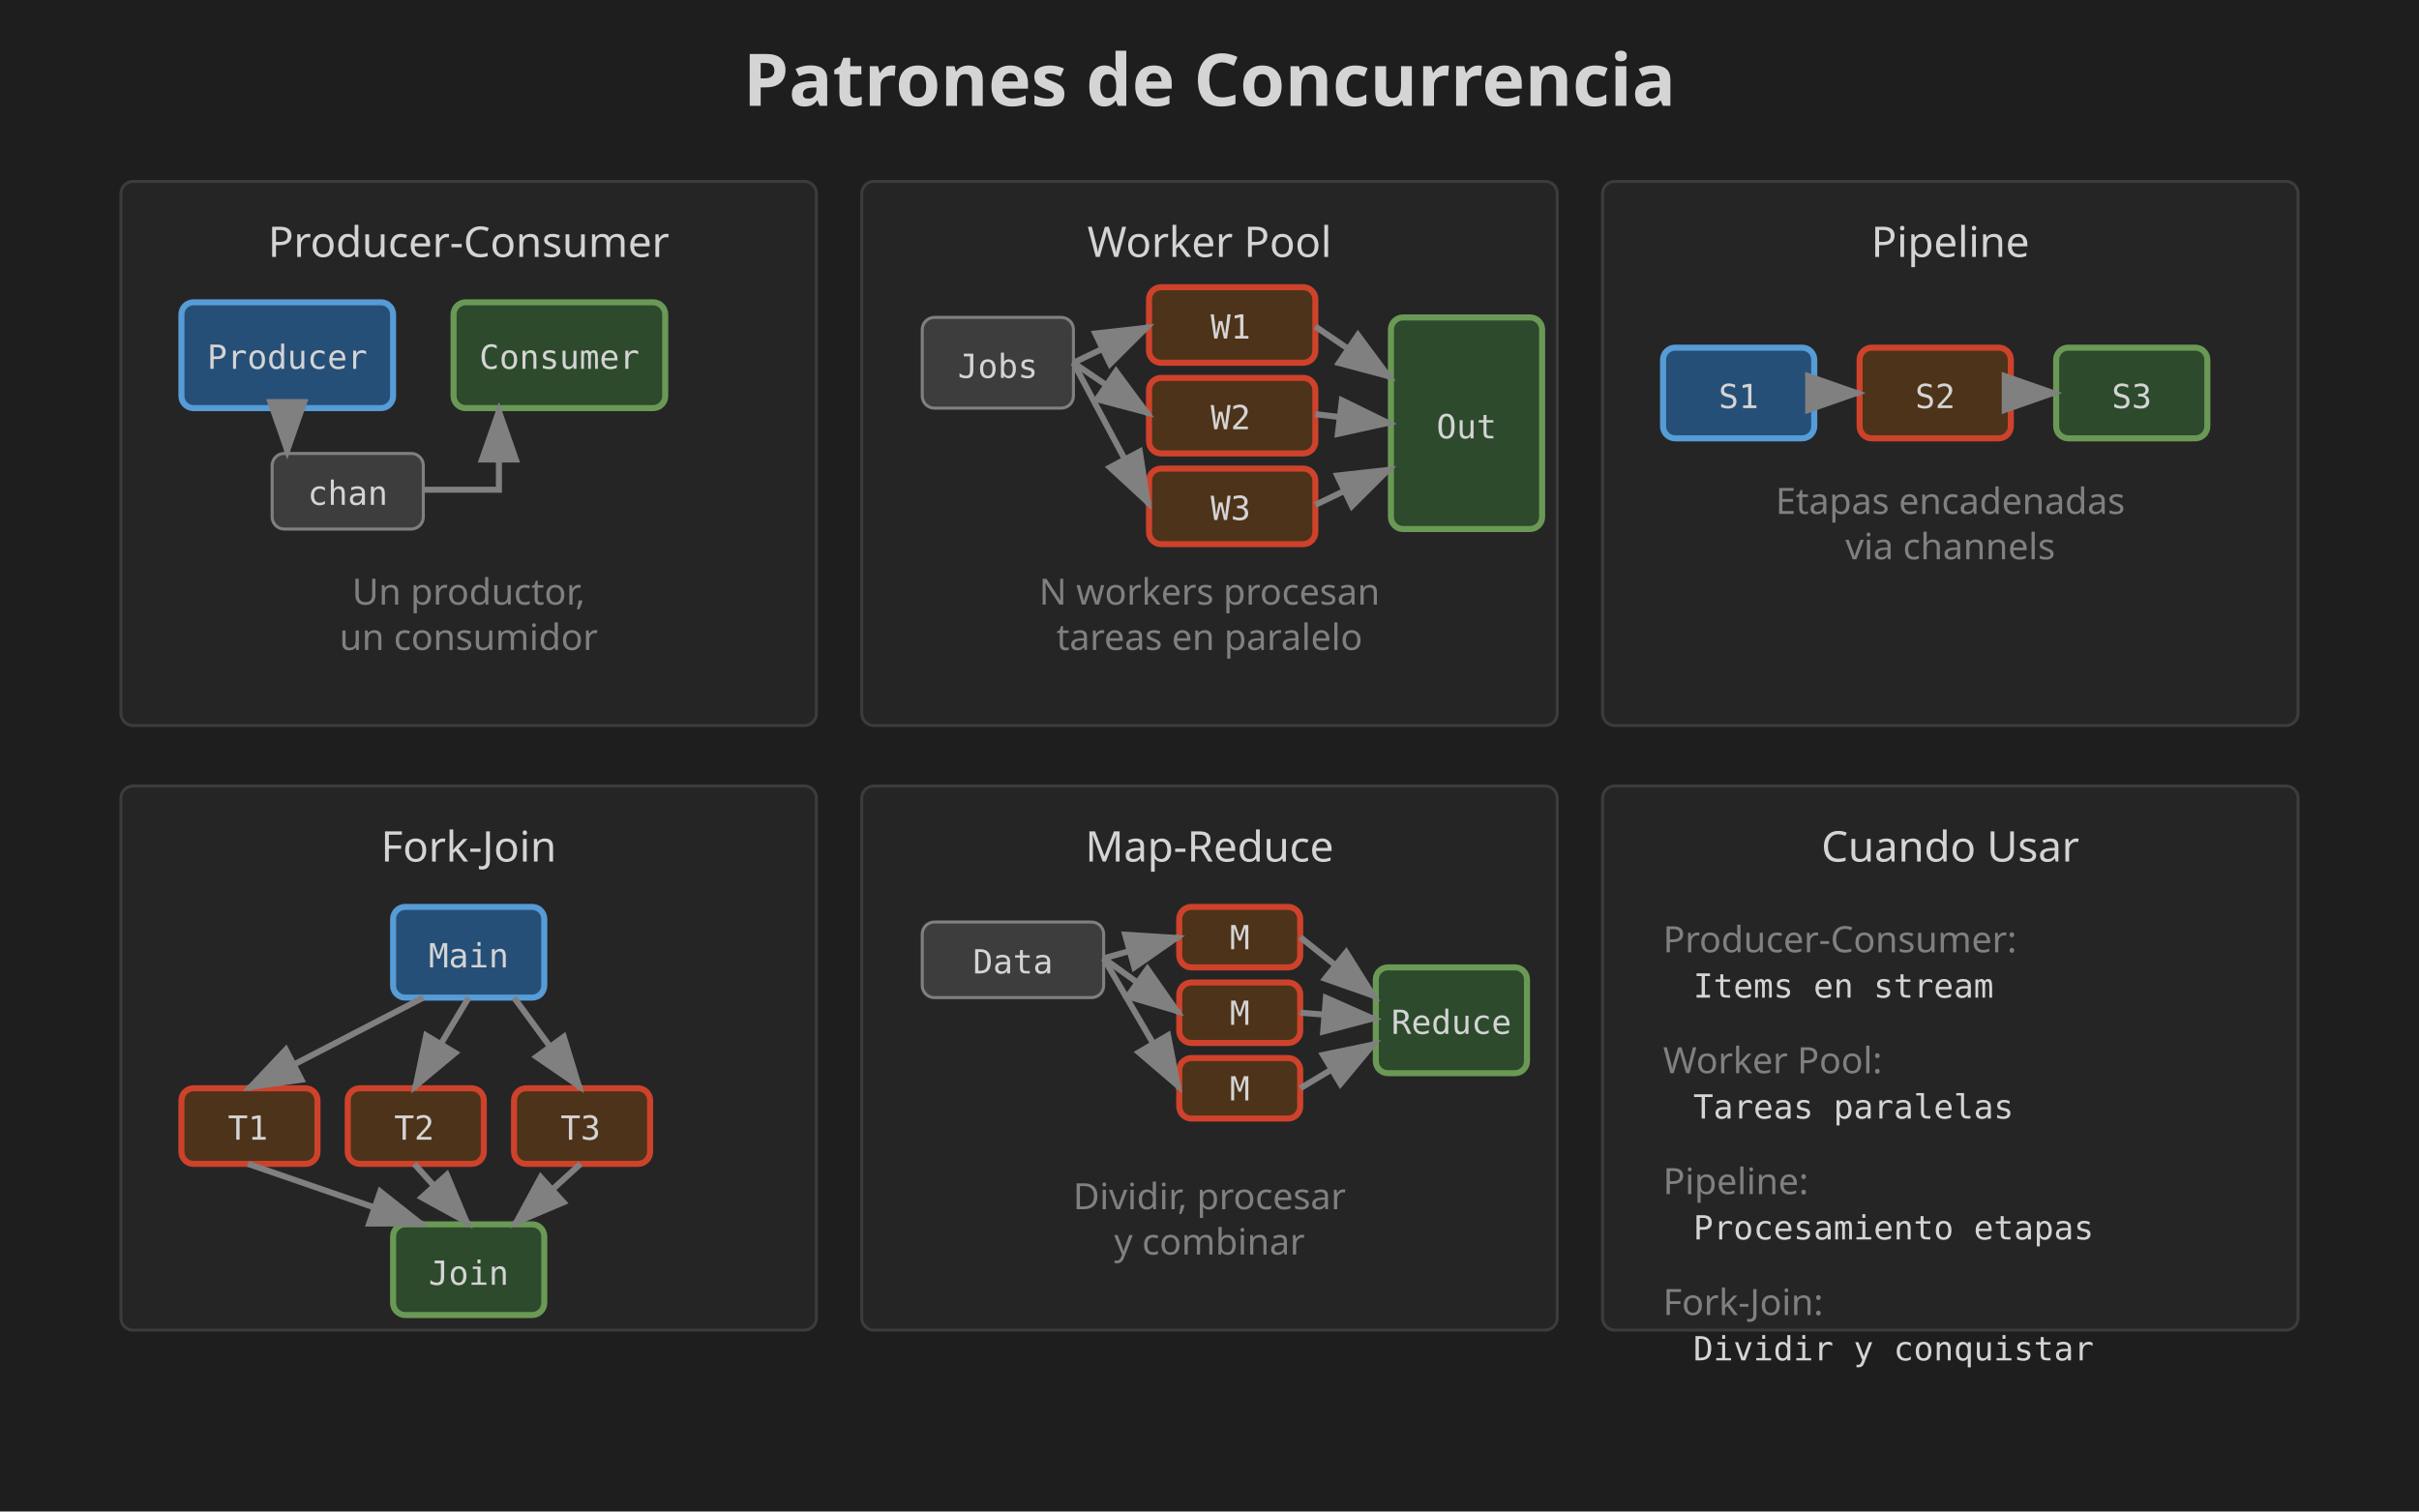
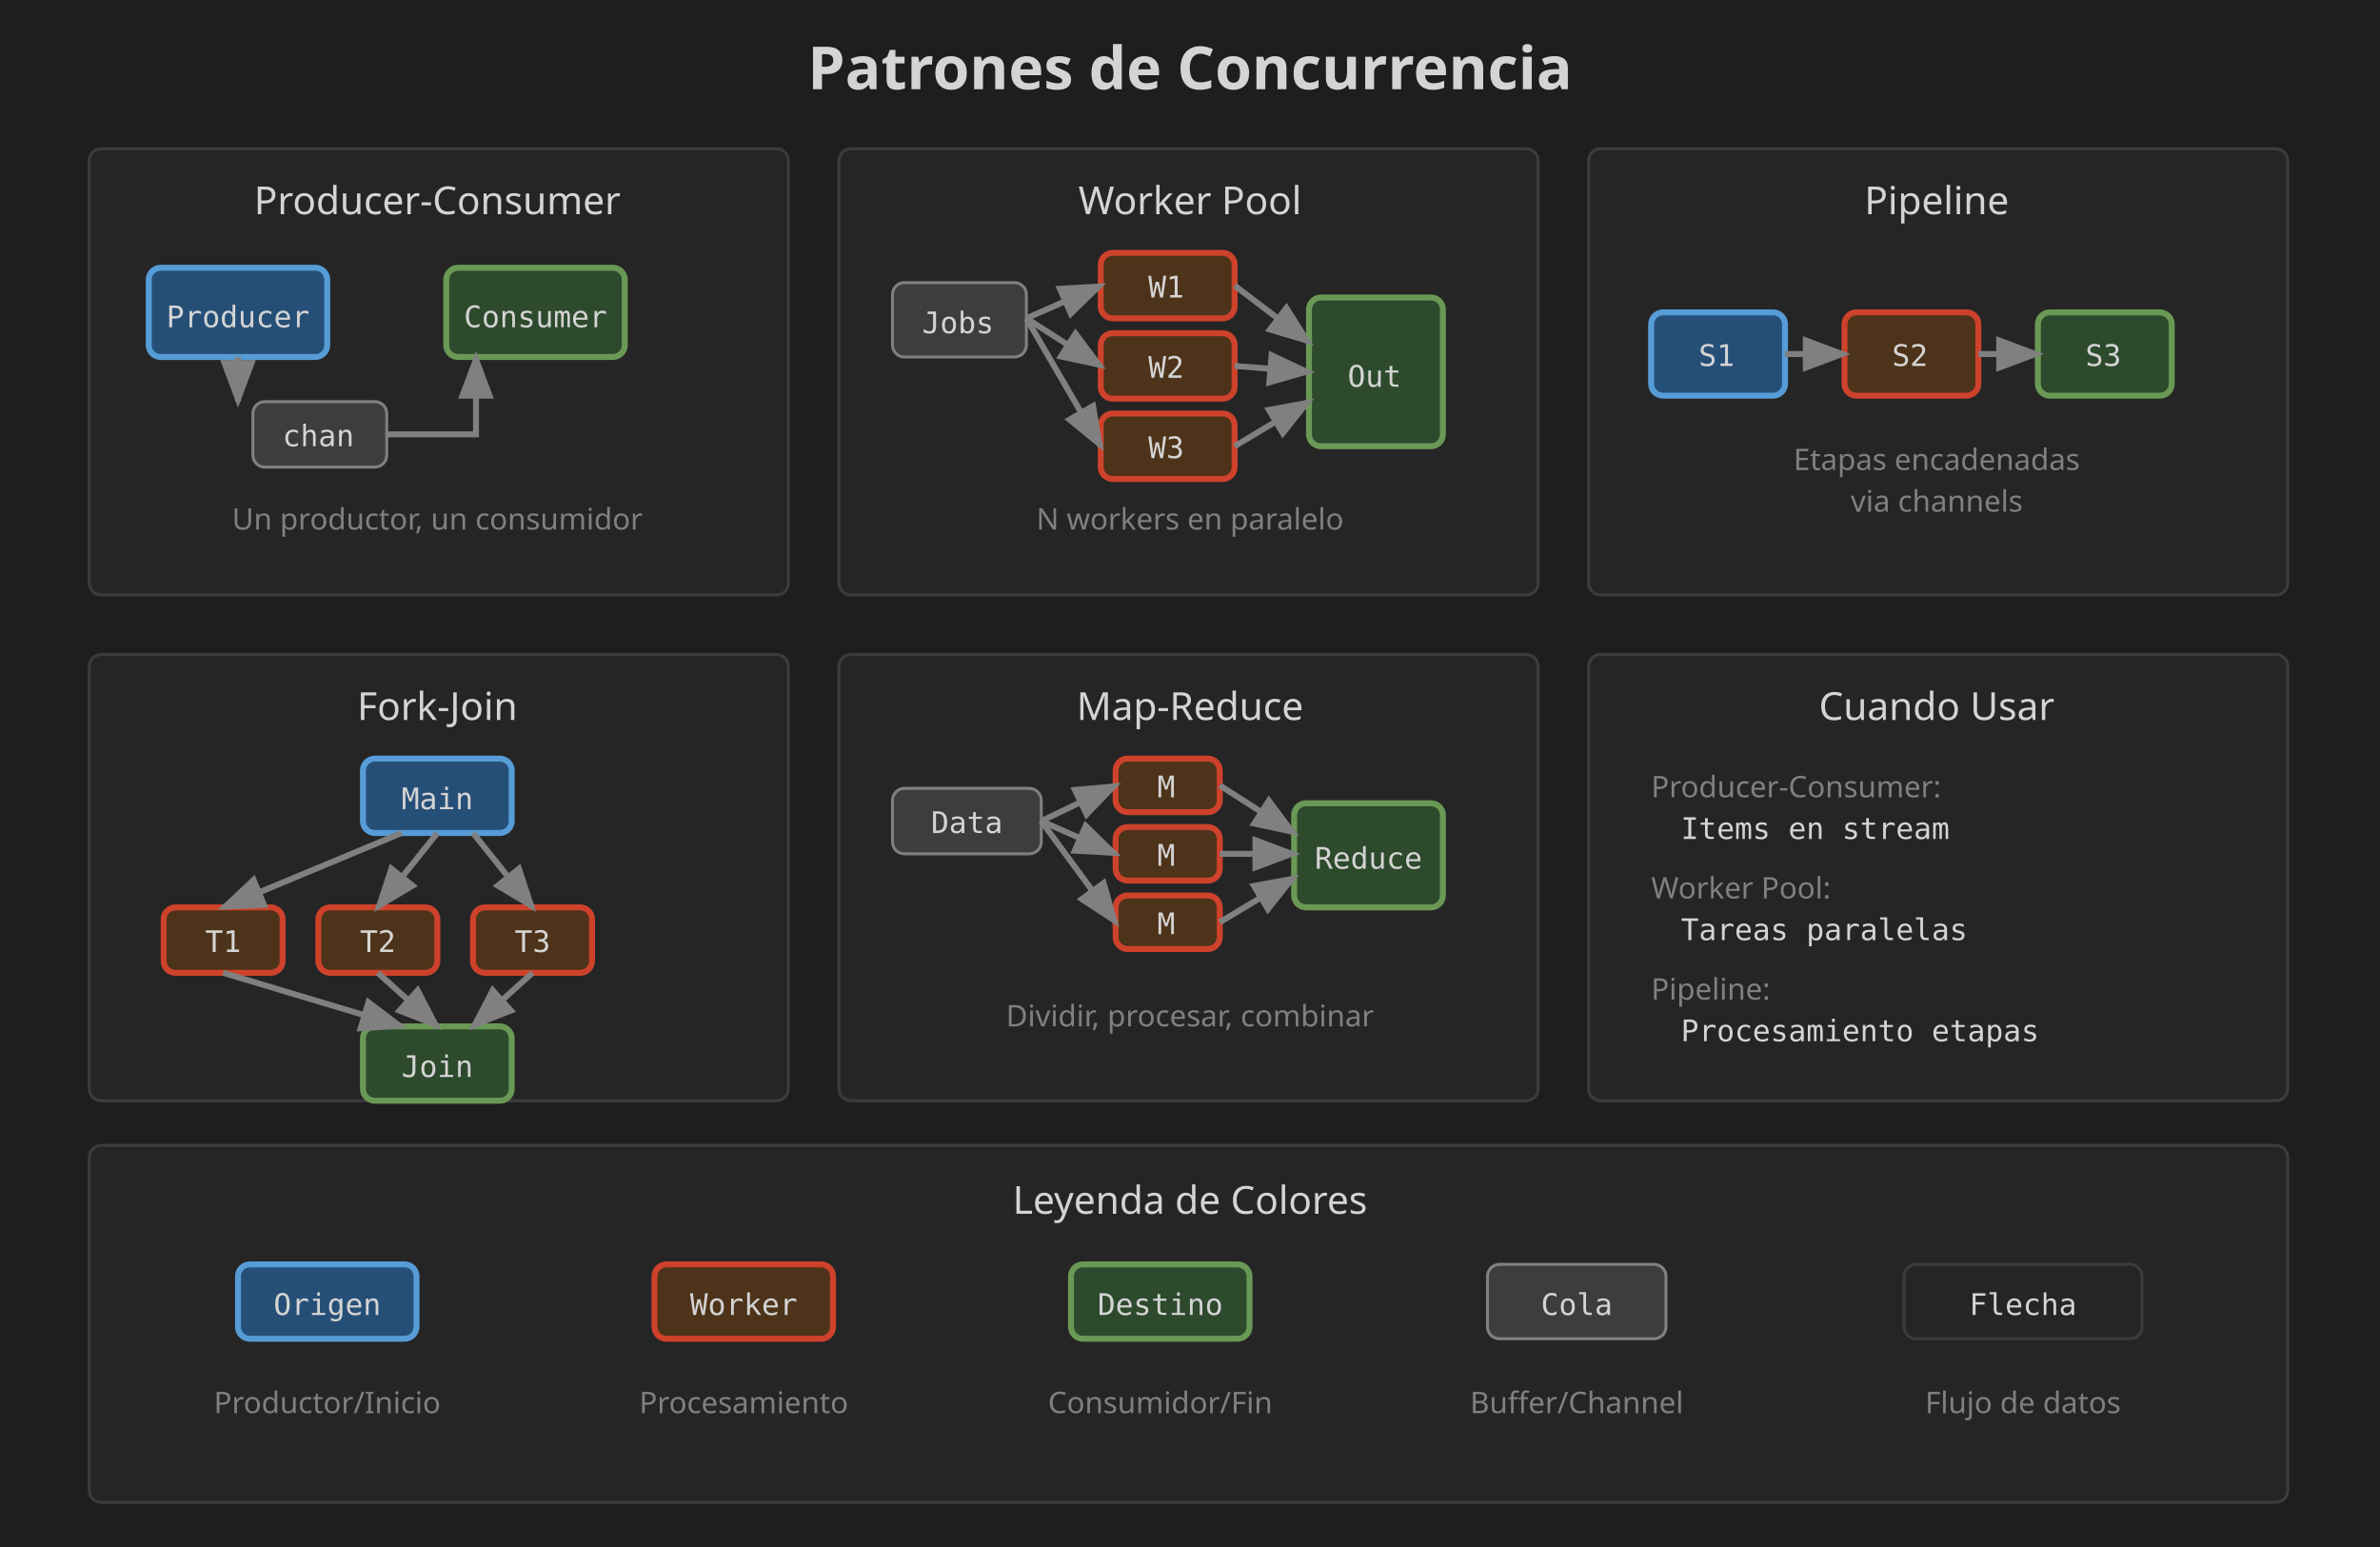
- <svg xmlns="http://www.w3.org/2000/svg" viewBox="0 0 800 500">
+ <svg xmlns="http://www.w3.org/2000/svg" viewBox="0 0 800 520">
  <style>
-     .title { font-family: 'Segoe UI', sans-serif; font-size: 24px; fill: #d4d4d4; font-weight: bold; }
-     .subtitle { font-family: 'Segoe UI', sans-serif; font-size: 16px; fill: #808080; }
-     .label { font-family: 'Segoe UI', sans-serif; font-size: 14px; fill: #d4d4d4; }
-     .small { font-family: 'Segoe UI', sans-serif; font-size: 12px; fill: #808080; }
-     .code { font-family: 'Fira Code', monospace; font-size: 11px; fill: #d4d4d4; }
+     .title { font-family: 'Segoe UI', sans-serif; font-size: 20px; fill: #d4d4d4; font-weight: bold; }
+     .label { font-family: 'Segoe UI', sans-serif; font-size: 13px; fill: #d4d4d4; }
+     .small { font-family: 'Segoe UI', sans-serif; font-size: 10px; fill: #808080; }
+     .code { font-family: 'Fira Code', monospace; font-size: 10px; fill: #d4d4d4; }
    .box { fill: #252526; stroke: #3c3c3c; stroke-width: 1; }
    .producer { fill: #264f78; stroke: #569cd6; stroke-width: 2; }
    .worker { fill: #4d3319; stroke: #CE422B; stroke-width: 2; }
    .consumer { fill: #2d4a2d; stroke: #6a9955; stroke-width: 2; }
    .queue { fill: #3d3d3d; stroke: #808080; stroke-width: 1; }
    .arrow { stroke: #808080; stroke-width: 2; fill: none; }
  </style>
  <defs>
-     <marker id="arrowhead" markerWidth="10" markerHeight="7" refX="9" refY="3.5" orient="auto">
-       <polygon points="0 0, 10 3.5, 0 7" fill="#808080" />
+     <marker id="arrowhead" markerWidth="8" markerHeight="6" refX="7" refY="3" orient="auto">
+       <polygon points="0 0, 8 3, 0 6" fill="#808080" />
    </marker>
  </defs>
  <rect width="100%" height="100%" fill="#1e1e1e" />
-   <text x="400" y="35" text-anchor="middle" class="title">Patrones de Concurrencia</text>
-   <rect x="40" y="60" width="230" height="180" class="box" rx="4" />
-   <text x="155" y="85" text-anchor="middle" class="label">Producer-Consumer</text>
-   <rect x="60" y="100" width="70" height="35" class="producer" rx="4" />
-   <text x="95" y="122" text-anchor="middle" class="code">Producer</text>
-   <rect x="90" y="150" width="50" height="25" class="queue" rx="4" />
-   <text x="115" y="167" text-anchor="middle" class="code">chan</text>
-   <rect x="150" y="100" width="70" height="35" class="consumer" rx="4" />
-   <text x="185" y="122" text-anchor="middle" class="code">Consumer</text>
-   <path d="M 95 135 L 95 150" class="arrow" marker-end="url(#arrowhead)" />
-   <path d="M 140 162 L 165 162 L 165 135" class="arrow" marker-end="url(#arrowhead)" />
-   <text x="155" y="200" text-anchor="middle" class="small">Un productor,</text>
-   <text x="155" y="215" text-anchor="middle" class="small">un consumidor</text>
-   <rect x="285" y="60" width="230" height="180" class="box" rx="4" />
-   <text x="400" y="85" text-anchor="middle" class="label">Worker Pool</text>
-   <rect x="305" y="105" width="50" height="30" class="queue" rx="4" />
-   <text x="330" y="125" text-anchor="middle" class="code">Jobs</text>
-   <rect x="380" y="95" width="55" height="25" class="worker" rx="4" />
-   <text x="407" y="112" text-anchor="middle" class="code">W1</text>
-   <rect x="380" y="125" width="55" height="25" class="worker" rx="4" />
-   <text x="407" y="142" text-anchor="middle" class="code">W2</text>
-   <rect x="380" y="155" width="55" height="25" class="worker" rx="4" />
-   <text x="407" y="172" text-anchor="middle" class="code">W3</text>
-   <rect x="460" y="105" width="50" height="70" class="consumer" rx="4" />
-   <text x="485" y="145" text-anchor="middle" class="code">Out</text>
-   <path d="M 355 120 L 380 108" class="arrow" marker-end="url(#arrowhead)" />
-   <path d="M 355 120 L 380 137" class="arrow" marker-end="url(#arrowhead)" />
-   <path d="M 355 120 L 380 167" class="arrow" marker-end="url(#arrowhead)" />
-   <path d="M 435 108 L 460 125" class="arrow" marker-end="url(#arrowhead)" />
-   <path d="M 435 137 L 460 140" class="arrow" marker-end="url(#arrowhead)" />
-   <path d="M 435 167 L 460 155" class="arrow" marker-end="url(#arrowhead)" />
-   <text x="400" y="200" text-anchor="middle" class="small">N workers procesan</text>
-   <text x="400" y="215" text-anchor="middle" class="small">tareas en paralelo</text>
-   <rect x="530" y="60" width="230" height="180" class="box" rx="4" />
-   <text x="645" y="85" text-anchor="middle" class="label">Pipeline</text>
-   <rect x="550" y="115" width="50" height="30" class="producer" rx="4" />
-   <text x="575" y="135" text-anchor="middle" class="code">S1</text>
-   <rect x="615" y="115" width="50" height="30" class="worker" rx="4" />
-   <text x="640" y="135" text-anchor="middle" class="code">S2</text>
-   <rect x="680" y="115" width="50" height="30" class="consumer" rx="4" />
-   <text x="705" y="135" text-anchor="middle" class="code">S3</text>
-   <path d="M 600 130 L 615 130" class="arrow" marker-end="url(#arrowhead)" />
-   <path d="M 665 130 L 680 130" class="arrow" marker-end="url(#arrowhead)" />
-   <text x="645" y="170" text-anchor="middle" class="small">Etapas encadenadas</text>
-   <text x="645" y="185" text-anchor="middle" class="small">via channels</text>
-   <rect x="40" y="260" width="230" height="180" class="box" rx="4" />
-   <text x="155" y="285" text-anchor="middle" class="label">Fork-Join</text>
-   <rect x="130" y="300" width="50" height="30" class="producer" rx="4" />
-   <text x="155" y="320" text-anchor="middle" class="code">Main</text>
-   <rect x="60" y="360" width="45" height="25" class="worker" rx="4" />
-   <text x="82" y="377" text-anchor="middle" class="code">T1</text>
-   <rect x="115" y="360" width="45" height="25" class="worker" rx="4" />
-   <text x="137" y="377" text-anchor="middle" class="code">T2</text>
-   <rect x="170" y="360" width="45" height="25" class="worker" rx="4" />
-   <text x="192" y="377" text-anchor="middle" class="code">T3</text>
-   <rect x="130" y="405" width="50" height="30" class="consumer" rx="4" />
-   <text x="155" y="425" text-anchor="middle" class="code">Join</text>
-   <path d="M 140 330 L 82 360" class="arrow" marker-end="url(#arrowhead)" />
-   <path d="M 155 330 L 137 360" class="arrow" marker-end="url(#arrowhead)" />
-   <path d="M 170 330 L 192 360" class="arrow" marker-end="url(#arrowhead)" />
-   <path d="M 82 385 L 140 405" class="arrow" marker-end="url(#arrowhead)" />
-   <path d="M 137 385 L 155 405" class="arrow" marker-end="url(#arrowhead)" />
-   <path d="M 192 385 L 170 405" class="arrow" marker-end="url(#arrowhead)" />
-   <rect x="285" y="260" width="230" height="180" class="box" rx="4" />
-   <text x="400" y="285" text-anchor="middle" class="label">Map-Reduce</text>
-   <rect x="305" y="305" width="60" height="25" class="queue" rx="4" />
-   <text x="335" y="322" text-anchor="middle" class="code">Data</text>
-   <rect x="390" y="300" width="40" height="20" class="worker" rx="4" />
-   <text x="410" y="314" text-anchor="middle" class="code">M</text>
-   <rect x="390" y="325" width="40" height="20" class="worker" rx="4" />
-   <text x="410" y="339" text-anchor="middle" class="code">M</text>
-   <rect x="390" y="350" width="40" height="20" class="worker" rx="4" />
-   <text x="410" y="364" text-anchor="middle" class="code">M</text>
-   <rect x="455" y="320" width="50" height="35" class="consumer" rx="4" />
-   <text x="480" y="342" text-anchor="middle" class="code">Reduce</text>
-   <path d="M 365 317 L 390 310" class="arrow" marker-end="url(#arrowhead)" />
-   <path d="M 365 317 L 390 335" class="arrow" marker-end="url(#arrowhead)" />
-   <path d="M 365 317 L 390 360" class="arrow" marker-end="url(#arrowhead)" />
-   <path d="M 430 310 L 455 330" class="arrow" marker-end="url(#arrowhead)" />
-   <path d="M 430 335 L 455 337" class="arrow" marker-end="url(#arrowhead)" />
-   <path d="M 430 360 L 455 345" class="arrow" marker-end="url(#arrowhead)" />
-   <text x="400" y="400" text-anchor="middle" class="small">Dividir, procesar</text>
-   <text x="400" y="415" text-anchor="middle" class="small">y combinar</text>
-   <rect x="530" y="260" width="230" height="180" class="box" rx="4" />
-   <text x="645" y="285" text-anchor="middle" class="label">Cuando Usar</text>
-   <text x="550" y="315" class="small">Producer-Consumer:</text>
-   <text x="560" y="330" class="code">Items en stream</text>
-   <text x="550" y="355" class="small">Worker Pool:</text>
-   <text x="560" y="370" class="code">Tareas paralelas</text>
-   <text x="550" y="395" class="small">Pipeline:</text>
-   <text x="560" y="410" class="code">Procesamiento etapas</text>
-   <text x="550" y="435" class="small">Fork-Join:</text>
-   <text x="560" y="450" class="code">Dividir y conquistar</text>
+   <text x="400" y="30" text-anchor="middle" class="title">Patrones de Concurrencia</text>
+   <rect x="30" y="50" width="235" height="150" class="box" rx="4" />
+   <text x="147" y="72" text-anchor="middle" class="label">Producer-Consumer</text>
+   <rect x="50" y="90" width="60" height="30" class="producer" rx="4" />
+   <text x="80" y="110" text-anchor="middle" class="code">Producer</text>
+   <rect x="85" y="135" width="45" height="22" class="queue" rx="4" />
+   <text x="107" y="150" text-anchor="middle" class="code">chan</text>
+   <rect x="150" y="90" width="60" height="30" class="consumer" rx="4" />
+   <text x="180" y="110" text-anchor="middle" class="code">Consumer</text>
+   <path d="M 80 120 L 80 135" class="arrow" marker-end="url(#arrowhead)" />
+   <path d="M 130 146 L 160 146 L 160 120" class="arrow" marker-end="url(#arrowhead)" />
+   <text x="147" y="178" text-anchor="middle" class="small">Un productor, un consumidor</text>
+   <rect x="282" y="50" width="235" height="150" class="box" rx="4" />
+   <text x="400" y="72" text-anchor="middle" class="label">Worker Pool</text>
+   <rect x="300" y="95" width="45" height="25" class="queue" rx="4" />
+   <text x="322" y="112" text-anchor="middle" class="code">Jobs</text>
+   <rect x="370" y="85" width="45" height="22" class="worker" rx="4" />
+   <text x="392" y="100" text-anchor="middle" class="code">W1</text>
+   <rect x="370" y="112" width="45" height="22" class="worker" rx="4" />
+   <text x="392" y="127" text-anchor="middle" class="code">W2</text>
+   <rect x="370" y="139" width="45" height="22" class="worker" rx="4" />
+   <text x="392" y="154" text-anchor="middle" class="code">W3</text>
+   <rect x="440" y="100" width="45" height="50" class="consumer" rx="4" />
+   <text x="462" y="130" text-anchor="middle" class="code">Out</text>
+   <path d="M 345 107 L 370 96" class="arrow" marker-end="url(#arrowhead)" />
+   <path d="M 345 107 L 370 123" class="arrow" marker-end="url(#arrowhead)" />
+   <path d="M 345 107 L 370 150" class="arrow" marker-end="url(#arrowhead)" />
+   <path d="M 415 96 L 440 115" class="arrow" marker-end="url(#arrowhead)" />
+   <path d="M 415 123 L 440 125" class="arrow" marker-end="url(#arrowhead)" />
+   <path d="M 415 150 L 440 135" class="arrow" marker-end="url(#arrowhead)" />
+   <text x="400" y="178" text-anchor="middle" class="small">N workers en paralelo</text>
+   <rect x="534" y="50" width="235" height="150" class="box" rx="4" />
+   <text x="651" y="72" text-anchor="middle" class="label">Pipeline</text>
+   <rect x="555" y="105" width="45" height="28" class="producer" rx="4" />
+   <text x="577" y="123" text-anchor="middle" class="code">S1</text>
+   <rect x="620" y="105" width="45" height="28" class="worker" rx="4" />
+   <text x="642" y="123" text-anchor="middle" class="code">S2</text>
+   <rect x="685" y="105" width="45" height="28" class="consumer" rx="4" />
+   <text x="707" y="123" text-anchor="middle" class="code">S3</text>
+   <path d="M 600 119 L 620 119" class="arrow" marker-end="url(#arrowhead)" />
+   <path d="M 665 119 L 685 119" class="arrow" marker-end="url(#arrowhead)" />
+   <text x="651" y="158" text-anchor="middle" class="small">Etapas encadenadas</text>
+   <text x="651" y="172" text-anchor="middle" class="small">via channels</text>
+   <rect x="30" y="220" width="235" height="150" class="box" rx="4" />
+   <text x="147" y="242" text-anchor="middle" class="label">Fork-Join</text>
+   <rect x="122" y="255" width="50" height="25" class="producer" rx="4" />
+   <text x="147" y="272" text-anchor="middle" class="code">Main</text>
+   <rect x="55" y="305" width="40" height="22" class="worker" rx="4" />
+   <text x="75" y="320" text-anchor="middle" class="code">T1</text>
+   <rect x="107" y="305" width="40" height="22" class="worker" rx="4" />
+   <text x="127" y="320" text-anchor="middle" class="code">T2</text>
+   <rect x="159" y="305" width="40" height="22" class="worker" rx="4" />
+   <text x="179" y="320" text-anchor="middle" class="code">T3</text>
+   <rect x="122" y="345" width="50" height="25" class="consumer" rx="4" />
+   <text x="147" y="362" text-anchor="middle" class="code">Join</text>
+   <path d="M 135 280 L 75 305" class="arrow" marker-end="url(#arrowhead)" />
+   <path d="M 147 280 L 127 305" class="arrow" marker-end="url(#arrowhead)" />
+   <path d="M 159 280 L 179 305" class="arrow" marker-end="url(#arrowhead)" />
+   <path d="M 75 327 L 135 345" class="arrow" marker-end="url(#arrowhead)" />
+   <path d="M 127 327 L 147 345" class="arrow" marker-end="url(#arrowhead)" />
+   <path d="M 179 327 L 159 345" class="arrow" marker-end="url(#arrowhead)" />
+   <rect x="282" y="220" width="235" height="150" class="box" rx="4" />
+   <text x="400" y="242" text-anchor="middle" class="label">Map-Reduce</text>
+   <rect x="300" y="265" width="50" height="22" class="queue" rx="4" />
+   <text x="325" y="280" text-anchor="middle" class="code">Data</text>
+   <rect x="375" y="255" width="35" height="18" class="worker" rx="4" />
+   <text x="392" y="268" text-anchor="middle" class="code">M</text>
+   <rect x="375" y="278" width="35" height="18" class="worker" rx="4" />
+   <text x="392" y="291" text-anchor="middle" class="code">M</text>
+   <rect x="375" y="301" width="35" height="18" class="worker" rx="4" />
+   <text x="392" y="314" text-anchor="middle" class="code">M</text>
+   <rect x="435" y="270" width="50" height="35" class="consumer" rx="4" />
+   <text x="460" y="292" text-anchor="middle" class="code">Reduce</text>
+   <path d="M 350 276 L 375 264" class="arrow" marker-end="url(#arrowhead)" />
+   <path d="M 350 276 L 375 287" class="arrow" marker-end="url(#arrowhead)" />
+   <path d="M 350 276 L 375 310" class="arrow" marker-end="url(#arrowhead)" />
+   <path d="M 410 264 L 435 280" class="arrow" marker-end="url(#arrowhead)" />
+   <path d="M 410 287 L 435 287" class="arrow" marker-end="url(#arrowhead)" />
+   <path d="M 410 310 L 435 295" class="arrow" marker-end="url(#arrowhead)" />
+   <text x="400" y="345" text-anchor="middle" class="small">Dividir, procesar, combinar</text>
+   <rect x="534" y="220" width="235" height="150" class="box" rx="4" />
+   <text x="651" y="242" text-anchor="middle" class="label">Cuando Usar</text>
+   <text x="555" y="268" class="small">Producer-Consumer:</text>
+   <text x="565" y="282" class="code">Items en stream</text>
+   <text x="555" y="302" class="small">Worker Pool:</text>
+   <text x="565" y="316" class="code">Tareas paralelas</text>
+   <text x="555" y="336" class="small">Pipeline:</text>
+   <text x="565" y="350" class="code">Procesamiento etapas</text>
+   <rect x="30" y="385" width="739" height="120" class="box" rx="4" />
+   <text x="400" y="408" text-anchor="middle" class="label">Leyenda de Colores</text>
+   <rect x="80" y="425" width="60" height="25" class="producer" rx="4" />
+   <text x="110" y="442" text-anchor="middle" class="code">Origen</text>
+   <text x="110" y="475" text-anchor="middle" class="small">Productor/Inicio</text>
+   <rect x="220" y="425" width="60" height="25" class="worker" rx="4" />
+   <text x="250" y="442" text-anchor="middle" class="code">Worker</text>
+   <text x="250" y="475" text-anchor="middle" class="small">Procesamiento</text>
+   <rect x="360" y="425" width="60" height="25" class="consumer" rx="4" />
+   <text x="390" y="442" text-anchor="middle" class="code">Destino</text>
+   <text x="390" y="475" text-anchor="middle" class="small">Consumidor/Fin</text>
+   <rect x="500" y="425" width="60" height="25" class="queue" rx="4" />
+   <text x="530" y="442" text-anchor="middle" class="code">Cola</text>
+   <text x="530" y="475" text-anchor="middle" class="small">Buffer/Channel</text>
+   <rect x="640" y="425" width="80" height="25" class="box" rx="4" />
+   <text x="680" y="442" text-anchor="middle" class="code">Flecha</text>
+   <text x="680" y="475" text-anchor="middle" class="small">Flujo de datos</text>
</svg>
